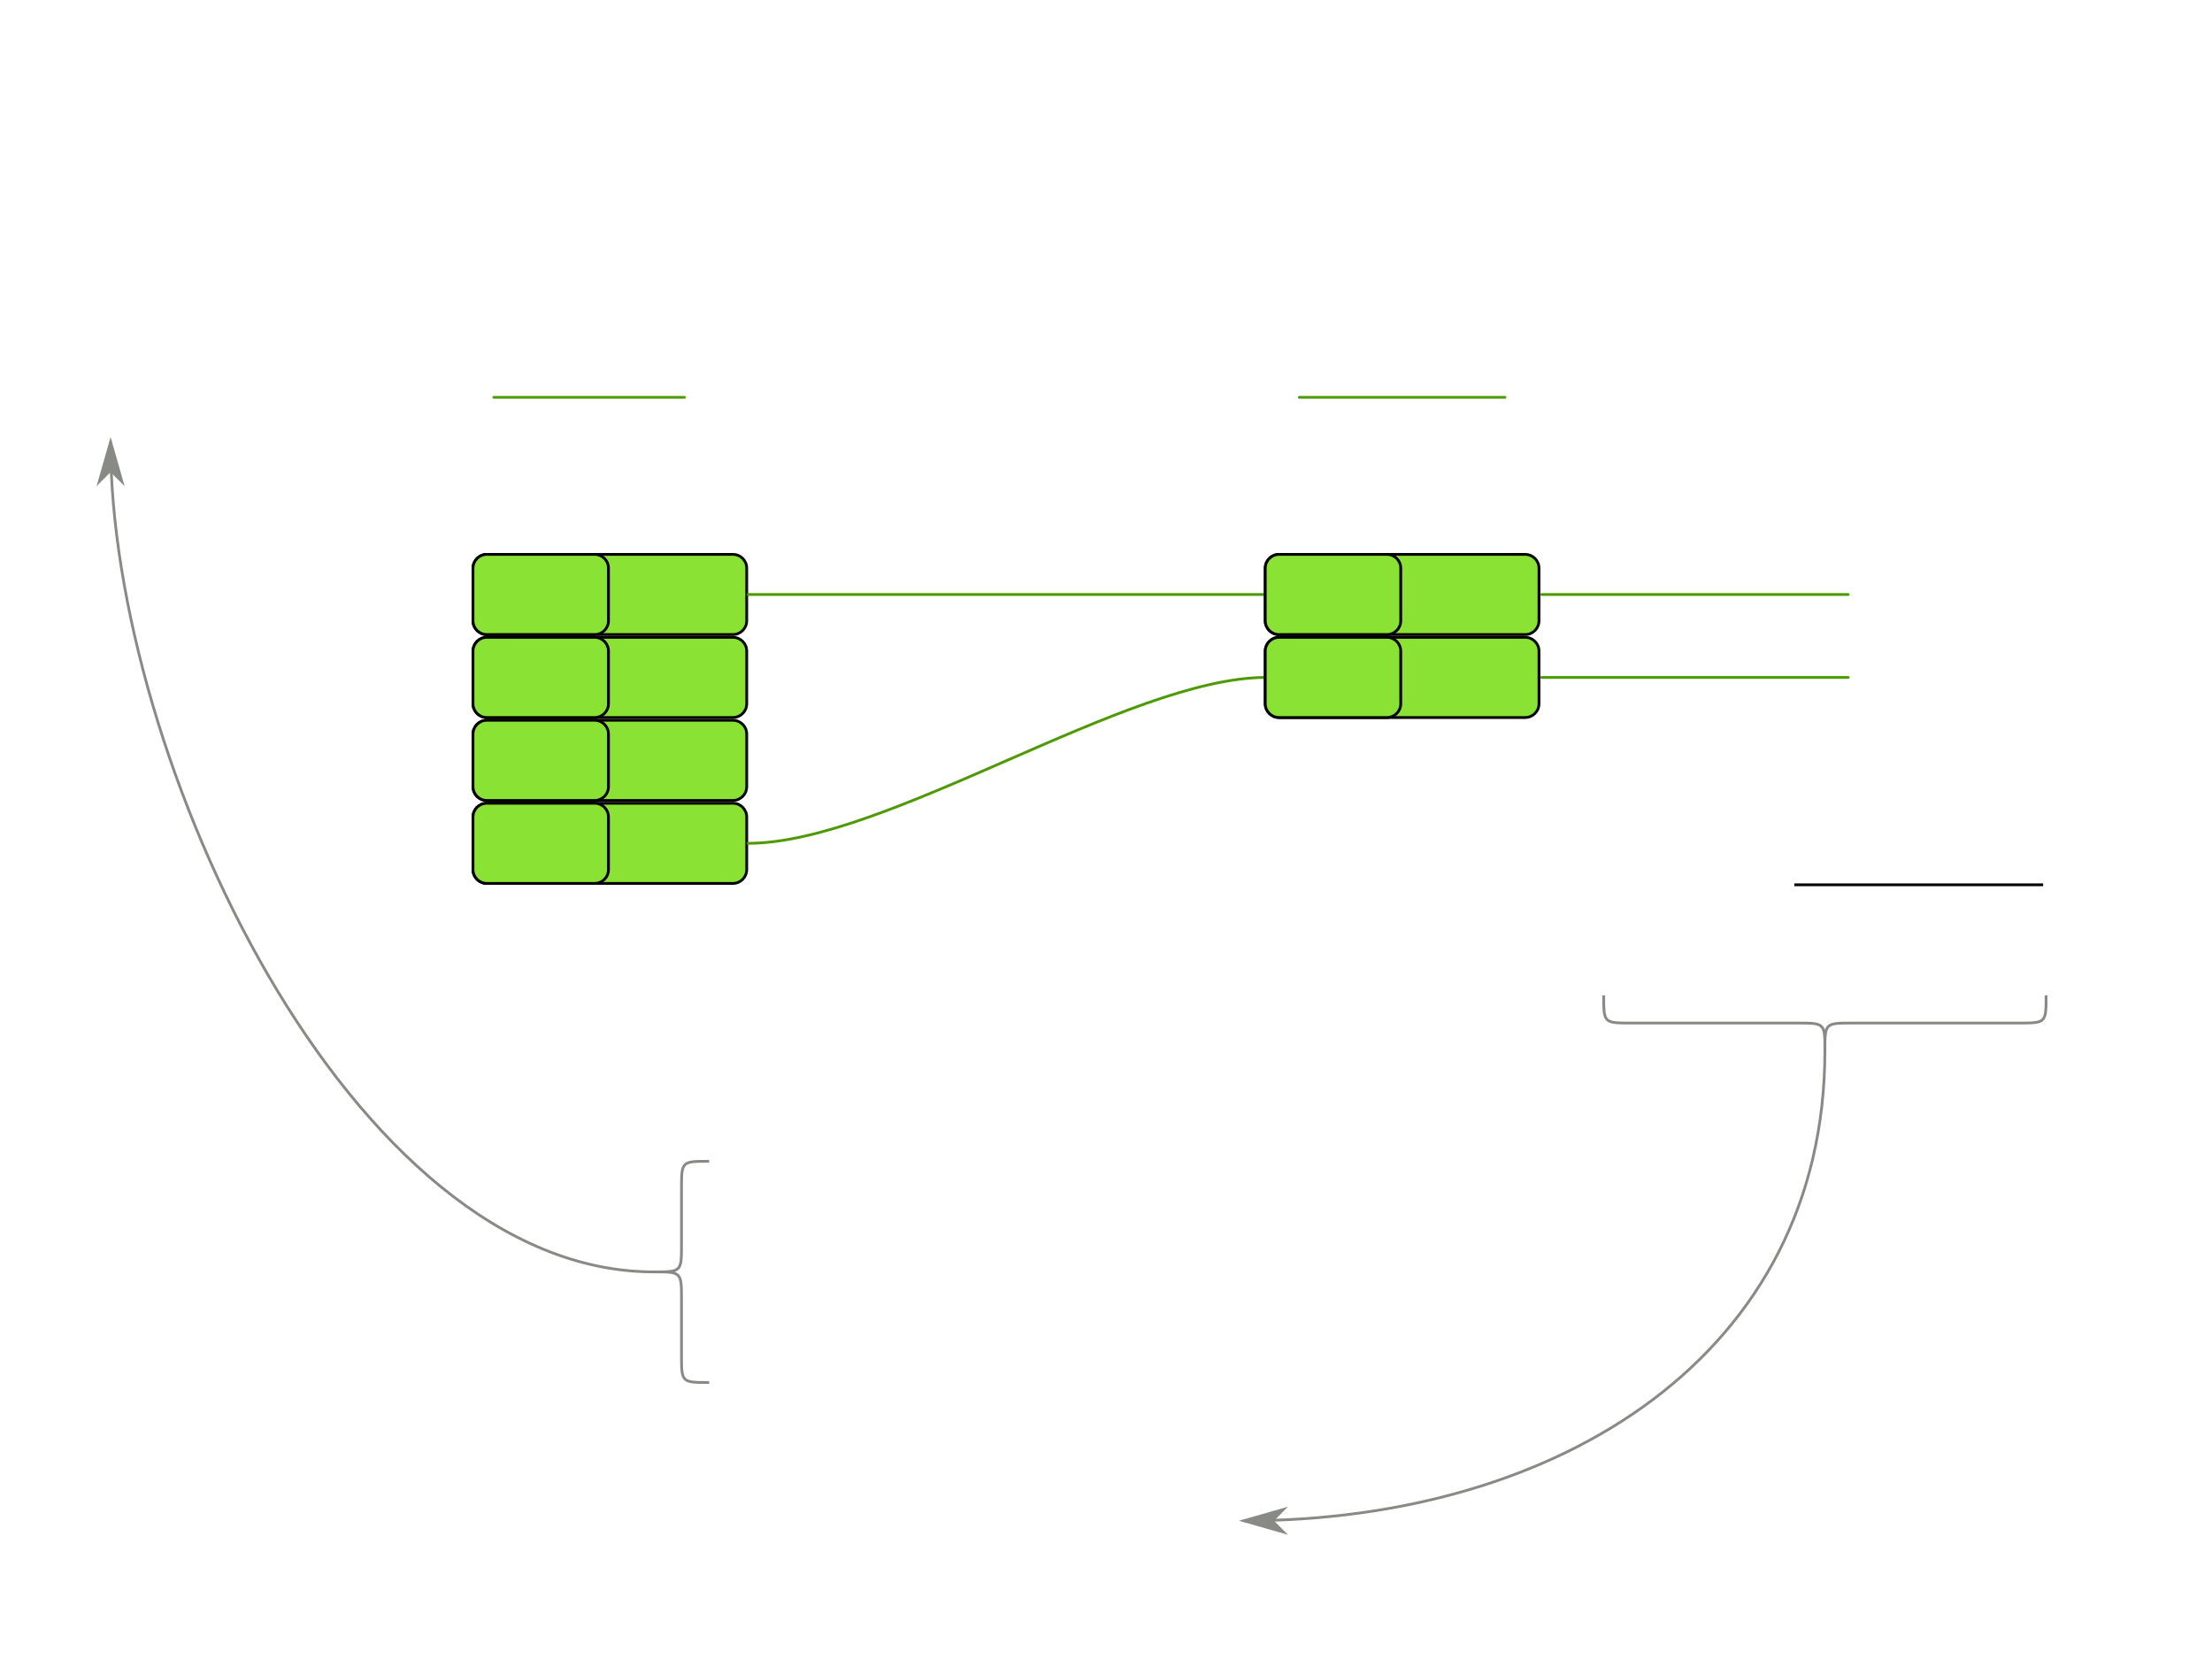
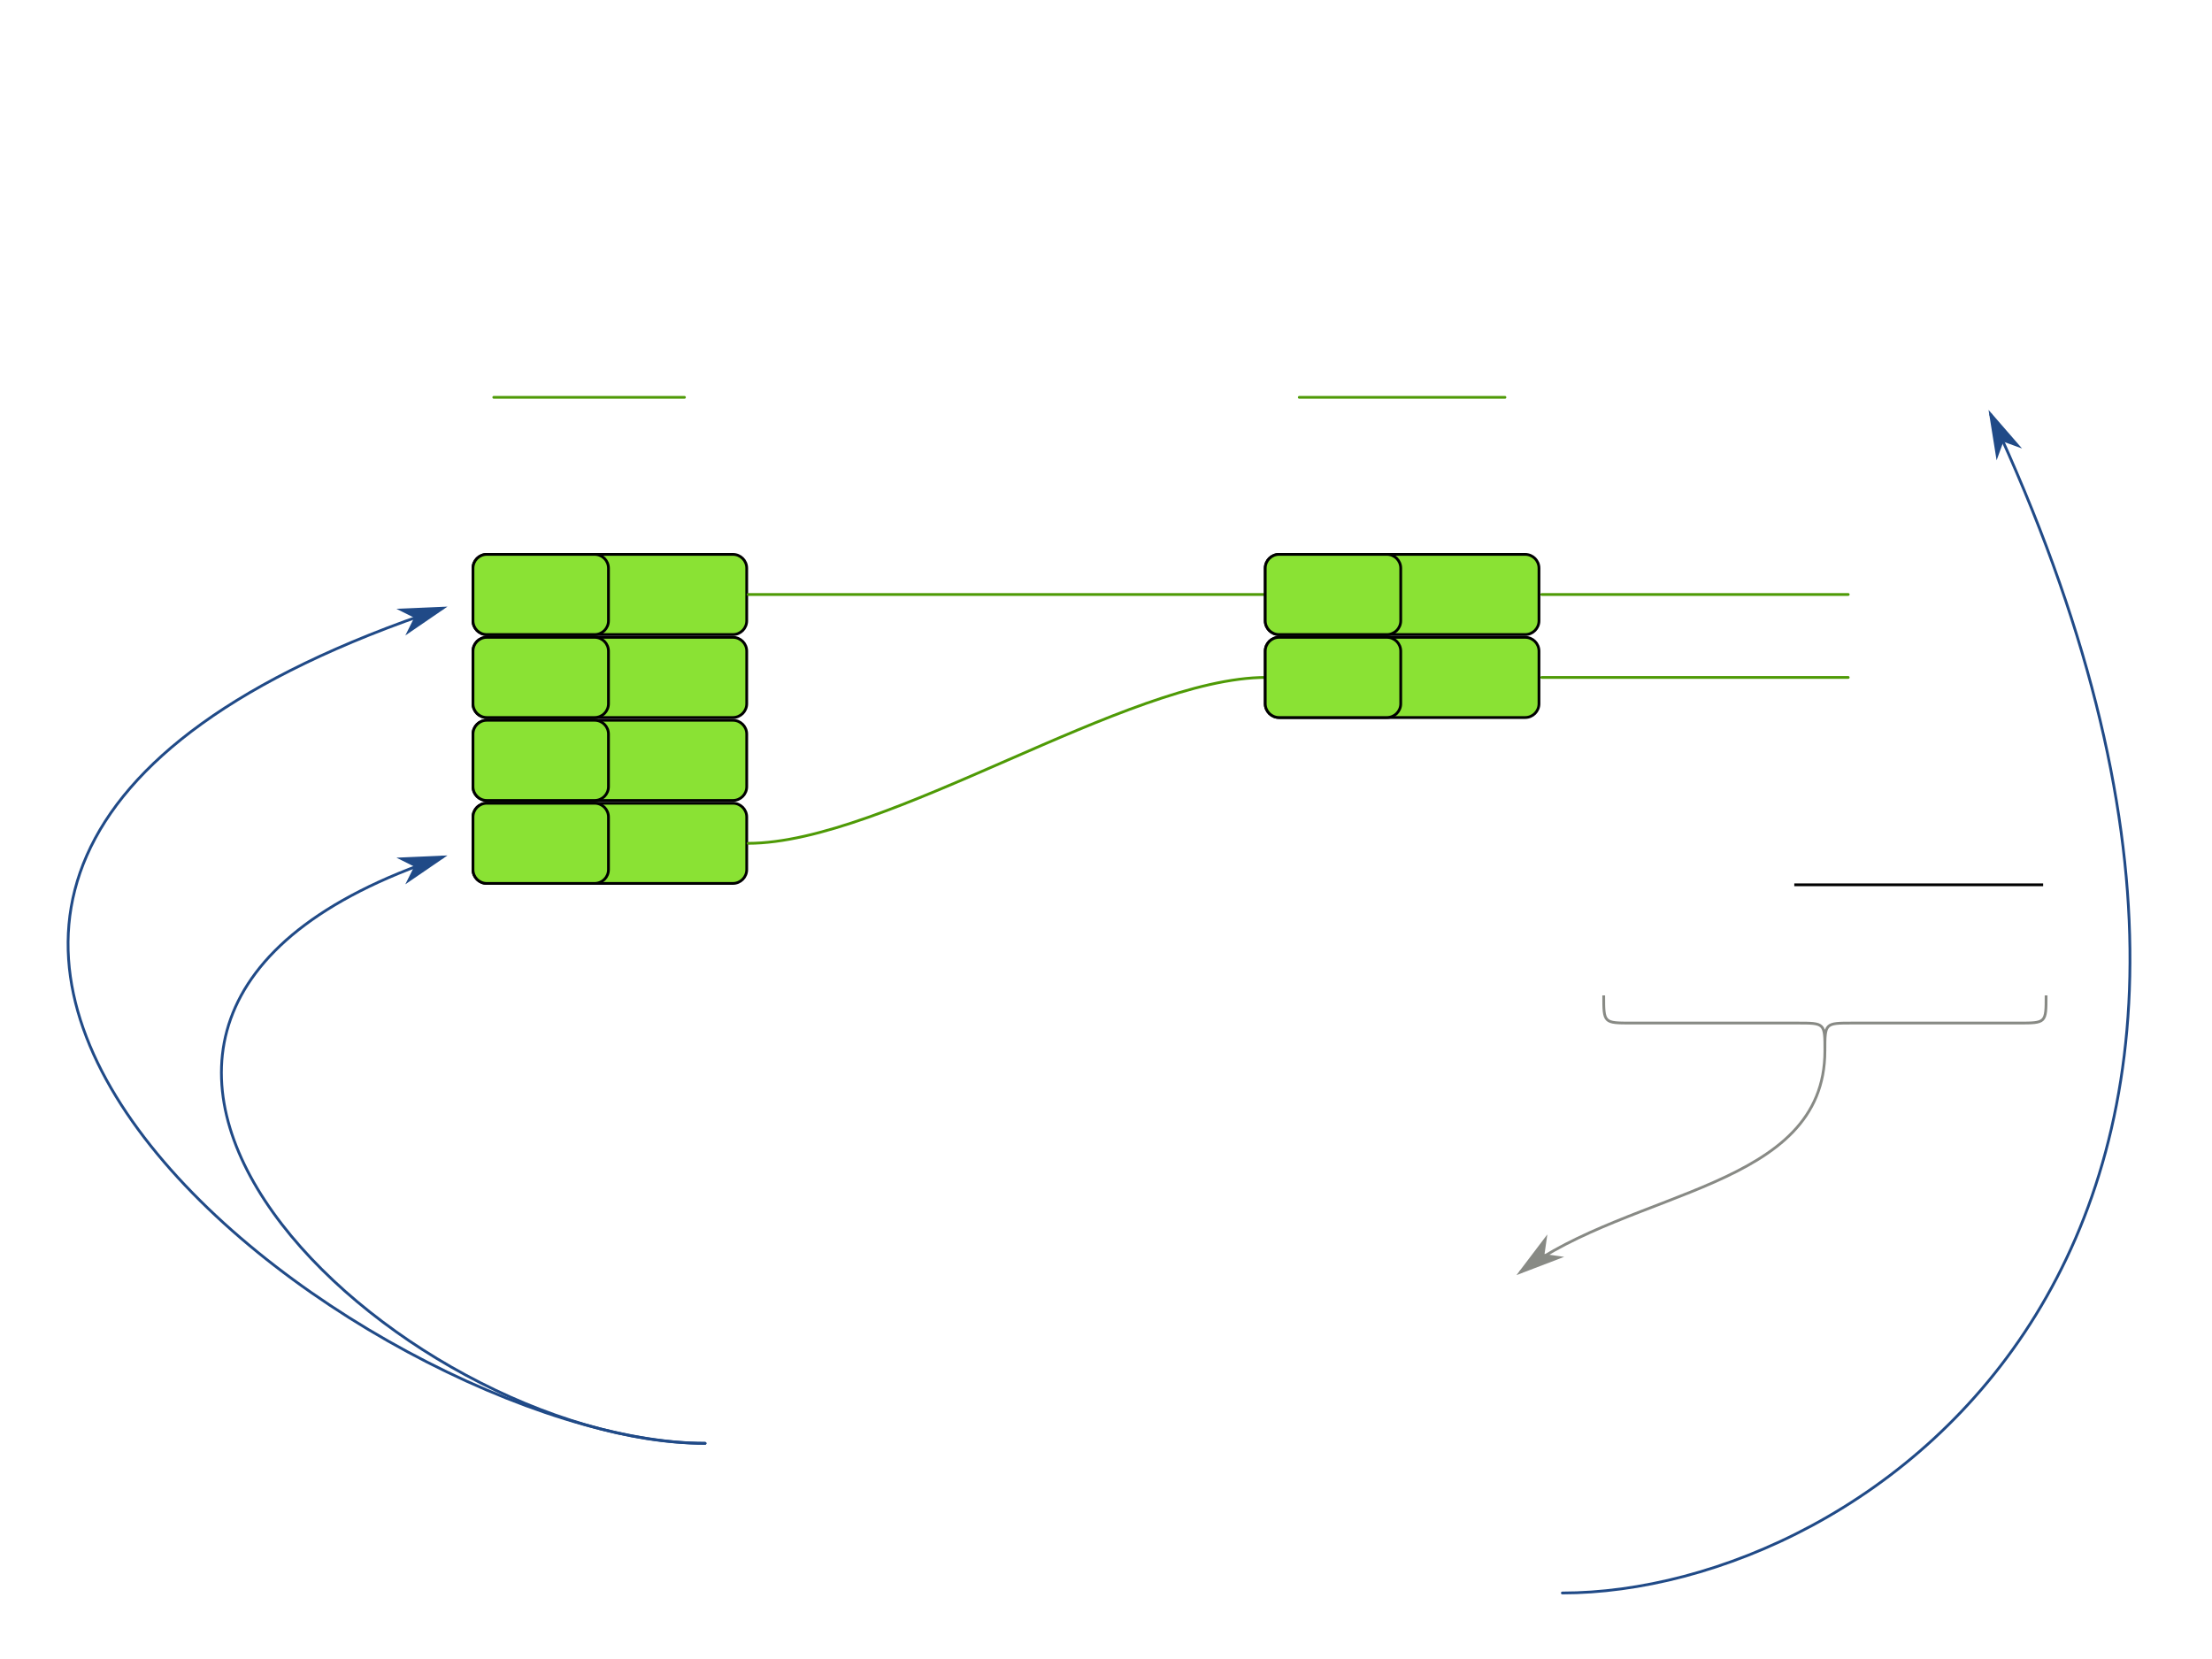
<svg xmlns="http://www.w3.org/2000/svg" width="800" height="600" id="svg2" version="1.1">
  <defs id="defs4">
+     <marker style="overflow:visible" id="marker9261" refX="0" refY="0" orient="auto">
+       <path transform="matrix(0.8,0,0,0.8,10,0)" style="fill:#204a87;fill-opacity:1;fill-rule:evenodd;stroke:#204a87;stroke-width:1pt;stroke-opacity:1" d="M 0,0 5,-5 -12.5,0 5,5 Z" id="path9259" />
+     </marker>
+     <marker orient="auto" refY="0" refX="0" id="marker5037" style="overflow:visible">
+       <path id="path5035" d="M 0,0 5,-5 -12.5,0 5,5 Z" style="fill:#204a87;fill-opacity:1;fill-rule:evenodd;stroke:#204a87;stroke-width:1pt;stroke-opacity:1" transform="matrix(0.8,0,0,0.8,10,0)" />
+     </marker>
    <marker style="overflow:visible" id="marker2097" refX="0.0" refY="0.0" orient="auto">
      <path transform="scale(0.8) translate(12.5,0)" style="fill-rule:evenodd;stroke:#888a85;stroke-width:1pt;stroke-opacity:1;fill:#888a85;fill-opacity:1" d="M 0.0,0.0 L 5.0,-5.0 L -12.5,0.0 L 5.0,5.0 L 0.0,0.0 z " id="path2095" />
    </marker>
    <marker orient="auto" refY="0" refX="0" id="marker1853" style="overflow:visible">
      <path id="path1851" d="M 0,0 5,-5 -12.5,0 5,5 0,0 Z" style="fill:#000000;fill-opacity:1;fill-rule:evenodd;stroke:#000000;stroke-width:1pt;stroke-opacity:1" transform="matrix(0.8,0,0,0.8,10,0)" />
    </marker>
    <marker orient="auto" refY="0.0" refX="0.0" id="marker5265" style="overflow:visible;">
      <path id="path5267" d="M 0.0,0.0 L 5.0,-5.0 L -12.5,0.0 L 5.0,5.0 L 0.0,0.0 z " style="fill-rule:evenodd;stroke:#000000;stroke-width:1pt;stroke-opacity:1;fill:#000000;fill-opacity:1" transform="scale(0.8) rotate(180) translate(12.5,0)" />
    </marker>
    <marker orient="auto" refY="0.0" refX="0.0" id="marker5129" style="overflow:visible;">
      <path id="path5131" d="M 0.0,0.0 L 5.0,-5.0 L -12.5,0.0 L 5.0,5.0 L 0.0,0.0 z " style="fill-rule:evenodd;stroke:#000000;stroke-width:1pt;stroke-opacity:1;fill:#000000;fill-opacity:1" transform="scale(0.8) rotate(180) translate(12.5,0)" />
    </marker>
    <marker orient="auto" refY="0.0" refX="0.0" id="marker4999" style="overflow:visible;">
      <path id="path5001" d="M 0.0,0.0 L 5.0,-5.0 L -12.5,0.0 L 5.0,5.0 L 0.0,0.0 z " style="fill-rule:evenodd;stroke:#555753;stroke-width:1pt;stroke-opacity:1;fill:#555753;fill-opacity:1" transform="scale(0.8) rotate(180) translate(12.5,0)" />
    </marker>
    <marker orient="auto" refY="0.0" refX="0.0" id="marker4875" style="overflow:visible;">
      <path id="path4877" d="M 0.0,0.0 L 5.0,-5.0 L -12.5,0.0 L 5.0,5.0 L 0.0,0.0 z " style="fill-rule:evenodd;stroke:#555753;stroke-width:1pt;stroke-opacity:1;fill:#555753;fill-opacity:1" transform="scale(0.8) rotate(180) translate(12.5,0)" />
    </marker>
    <marker orient="auto" refY="0.0" refX="0.0" id="marker19925" style="overflow:visible;">
      <path id="path19927" d="M 0.0,0.0 L 5.0,-5.0 L -12.5,0.0 L 5.0,5.0 L 0.0,0.0 z " style="fill-rule:evenodd;stroke:#555753;stroke-width:1pt;stroke-opacity:1;fill:#555753;fill-opacity:1" transform="scale(0.8) rotate(180) translate(12.5,0)" />
    </marker>
    <marker orient="auto" refY="0.0" refX="0.0" id="marker17859" style="overflow:visible;">
      <path id="path17861" d="M 0.0,0.0 L 5.0,-5.0 L -12.5,0.0 L 5.0,5.0 L 0.0,0.0 z " style="fill-rule:evenodd;stroke:#555753;stroke-width:1pt;stroke-opacity:1;fill:#555753;fill-opacity:1" transform="scale(0.8) rotate(180) translate(12.5,0)" />
    </marker>
    <marker orient="auto" refY="0.0" refX="0.0" id="marker17771" style="overflow:visible;">
      <path id="path17773" d="M 0.0,0.0 L 5.0,-5.0 L -12.5,0.0 L 5.0,5.0 L 0.0,0.0 z " style="fill-rule:evenodd;stroke:#555753;stroke-width:1pt;stroke-opacity:1;fill:#555753;fill-opacity:1" transform="scale(0.8) rotate(180) translate(12.5,0)" />
    </marker>
    <marker style="overflow:visible;" id="marker11237" refX="0.0" refY="0.0" orient="auto">
      <path transform="scale(0.8) rotate(180) translate(12.5,0)" style="fill-rule:evenodd;stroke:#555753;stroke-width:1pt;stroke-opacity:1;fill:#555753;fill-opacity:1" d="M 0.0,0.0 L 5.0,-5.0 L -12.5,0.0 L 5.0,5.0 L 0.0,0.0 z " id="path11239" />
    </marker>
    <marker style="overflow:visible" id="marker7822" refX="0.0" refY="0.0" orient="auto">
      <path transform="scale(0.8) translate(12.5,0)" style="fill-rule:evenodd;stroke:#ef2929;stroke-width:1pt;stroke-opacity:1;fill:#ef2929;fill-opacity:1" d="M 0.0,0.0 L 5.0,-5.0 L -12.5,0.0 L 5.0,5.0 L 0.0,0.0 z " id="path7824" />
    </marker>
    <marker style="overflow:visible" id="marker5765" refX="0.0" refY="0.0" orient="auto">
      <path transform="scale(0.8) translate(12.5,0)" style="fill-rule:evenodd;stroke:#ef2929;stroke-width:1pt;stroke-opacity:1;fill:#ef2929;fill-opacity:1" d="M 0.0,0.0 L 5.0,-5.0 L -12.5,0.0 L 5.0,5.0 L 0.0,0.0 z " id="path5767" />
    </marker>










    inkscape:perspective
       sodipodi:type="inkscape:persp3d"
       inkscape:vp_x="0 : 526.18109 : 1"
       inkscape:vp_y="0 : 1000 : 0"
       inkscape:vp_z="744.09448 : 526.18109 : 1"
       inkscape:persp3d-origin="372.04724 : 350.78739 : 1"
       id="perspective10" /&gt;
    <marker style="overflow:visible" id="marker7822-2" refX="0" refY="0" orient="auto">
      <path transform="matrix(0.8,0,0,0.8,10,0)" style="fill:#000000;fill-opacity:1;fill-rule:evenodd;stroke:#000000;stroke-width:1pt;stroke-opacity:1" d="M 0,0 5,-5 -12.5,0 5,5 0,0 Z" id="path7824-8" />
    </marker>
    <marker style="overflow:visible" id="marker11237-4" refX="0" refY="0" orient="auto">
      <path transform="matrix(-0.8,0,0,-0.8,-10,0)" style="fill:#555753;fill-opacity:1;fill-rule:evenodd;stroke:#555753;stroke-width:1pt;stroke-opacity:1" d="M 0,0 5,-5 -12.5,0 5,5 0,0 Z" id="path11239-5" />
    </marker>
    <marker orient="auto" refY="0" refX="0" id="marker17771-8" style="overflow:visible">
      <path id="path17773-8" d="M 0,0 5,-5 -12.5,0 5,5 0,0 Z" style="fill:#555753;fill-opacity:1;fill-rule:evenodd;stroke:#555753;stroke-width:1pt;stroke-opacity:1" transform="matrix(-0.8,0,0,-0.8,-10,0)" />
    </marker>
    <marker orient="auto" refY="0" refX="0" id="marker17859-4" style="overflow:visible">
      <path id="path17861-9" d="M 0,0 5,-5 -12.5,0 5,5 0,0 Z" style="fill:#555753;fill-opacity:1;fill-rule:evenodd;stroke:#555753;stroke-width:1pt;stroke-opacity:1" transform="matrix(-0.8,0,0,-0.8,-10,0)" />
    </marker>
    <marker style="overflow:visible" id="marker2097-4" refX="0" refY="0" orient="auto">
      <path transform="matrix(0.8,0,0,0.8,10,0)" style="fill:#888a85;fill-opacity:1;fill-rule:evenodd;stroke:#888a85;stroke-width:1pt;stroke-opacity:1" d="M 0,0 5,-5 -12.5,0 5,5 Z" id="path2095-4" />
    </marker>
-     <marker orient="auto" refY="0" refX="0" id="marker4650" style="overflow:visible">
-       <path id="path4652" d="M 0,0 5,-5 -12.5,0 5,5 Z" style="fill:#888a85;fill-opacity:1;fill-rule:evenodd;stroke:#888a85;stroke-width:1pt;stroke-opacity:1" transform="matrix(0.8,0,0,0.8,10,0)" />
+     <marker style="overflow:visible" id="marker9261-7" refX="0" refY="0" orient="auto">
+       <path transform="matrix(0.8,0,0,0.8,10,0)" style="fill:#204a87;fill-opacity:1;fill-rule:evenodd;stroke:#204a87;stroke-width:1pt;stroke-opacity:1" d="M 0,0 5,-5 -12.5,0 5,5 Z" id="path9259-3" />
+     </marker>
+     <marker orient="auto" refY="0" refX="0" id="marker5037-3" style="overflow:visible">
+       <path id="path5035-8" d="M 0,0 5,-5 -12.5,0 5,5 Z" style="fill:#204a87;fill-opacity:1;fill-rule:evenodd;stroke:#204a87;stroke-width:1pt;stroke-opacity:1" transform="matrix(0.8,0,0,0.8,10,0)" />
+     </marker>
+     <marker orient="auto" refY="0" refX="0" id="marker4907" style="overflow:visible">
+       <path id="path4905" d="M 0,0 5,-5 -12.5,0 5,5 Z" style="fill:#204a87;fill-opacity:1;fill-rule:evenodd;stroke:#204a87;stroke-width:1pt;stroke-opacity:1" transform="matrix(0.8,0,0,0.8,10,0)" />
    </marker>
  </defs>
  <g id="layer1" transform="translate(0,-452.3622)" style="display:inline">
    <g id="g3709" transform="translate(0,20)" />
    <flowRoot xml:space="preserve" id="flowRoot4302" style="font-style:normal;font-variant:normal;font-weight:normal;font-stretch:normal;font-size:37.333px;line-height:0.01%;font-family:Arial;-inkscape-font-specification:Arial;text-align:center;writing-mode:lr-tb;text-anchor:middle;display:inline;fill:#000000;fill-opacity:1;stroke:none" transform="translate(-20,252.3621)">
      <flowRegion id="flowRegion4304" style="font-size:37.333px">
        <rect id="rect4306" width="760" height="90" x="40" y="220" style="font-size:37.333px;text-align:center;text-anchor:middle" />
      </flowRegion>
-       <flowPara id="flowPara3847" style="font-size:37.333px;line-height:1.25">ConstraintStream introduction</flowPara>
+       <flowPara id="flowPara3847" style="font-size:37.333px;line-height:1.25">ConstraintStream: justification</flowPara>
    </flowRoot>
    <flowRoot transform="translate(-20,372.3618)" xml:space="preserve" id="flowRoot4302-6" style="font-style:normal;font-variant:normal;font-weight:normal;font-stretch:normal;font-size:16px;line-height:0.01%;font-family:Arial;-inkscape-font-specification:Arial;text-align:center;writing-mode:lr-tb;text-anchor:middle;display:inline;fill:#000000;fill-opacity:1;stroke:none">
      <flowRegion id="flowRegion4304-7" style="font-size:16px">
        <rect id="rect4306-3" width="740" height="30" x="50" y="150" style="font-size:16px;text-align:center;text-anchor:middle" />
      </flowRegion>
-       <flowPara id="flowPara4308-6" style="font-size:16px;line-height:1.25">A type-safe Java API similar to SQL and Java 8 Streams with incremental calculation and justification.</flowPara>
-     </flowRoot>
-     <flowRoot transform="translate(-63.79883,681.9622)" xml:space="preserve" id="flowRoot744" style="font-style:normal;font-variant:normal;font-weight:normal;font-stretch:normal;font-size:16px;line-height:0.01%;font-family:Arial;-inkscape-font-specification:Arial;text-align:start;writing-mode:lr-tb;text-anchor:start;display:inline;fill:#000000;fill-opacity:1;stroke:none">
-       <flowRegion id="flowRegion738" style="font-size:16px;text-align:start;text-anchor:start">
-         <rect id="rect736" width="523.594" height="198.3" x="330.205" y="152.1" style="font-size:16px;text-align:start;text-anchor:start" />
-       </flowRegion>
-       <flowPara style="font-size:16px;line-height:1.25;text-align:start;text-anchor:start;fill:#8f5902" id="flowPara742">@PlanningSolution</flowPara>
-       <flowPara style="font-size:16px;line-height:1.25;text-align:start;text-anchor:start" id="flowPara746">
-         <flowSpan style="font-weight:bold;fill:#204a87" id="flowSpan768">class</flowSpan> RosterSolution {</flowPara>
-       <flowPara style="font-size:16px;line-height:1.25;text-align:start;text-anchor:start" id="flowPara752">
-         <flowSpan style="fill:#8f5902" id="flowSpan762">@ProblemFactCollectionProperty</flowSpan>
-       </flowPara>
-       <flowPara style="font-size:16px;line-height:1.25;text-align:start;text-anchor:start" id="flowPara778">    List&lt;Employee&gt; <flowSpan style="fill:#5c3566" id="flowSpan772">employeeList</flowSpan>;</flowPara>
-       <flowPara style="font-size:16px;line-height:1.25;text-align:start;text-anchor:start" id="flowPara748">
-         <flowSpan style="fill:#8f5902" id="flowSpan764">@PlanningEntityCollectionProperty</flowSpan>
-       </flowPara>
-       <flowPara style="font-size:16px;line-height:1.25;text-align:start;text-anchor:start" id="flowPara756">    List&lt;<flowSpan style="fill:#4e9a06" id="flowSpan784">Shift</flowSpan>&gt; <flowSpan style="fill:#5c3566" id="flowSpan774">shiftList</flowSpan>;</flowPara>
-       <flowPara style="font-size:16px;line-height:1.25;text-align:start;text-anchor:start" id="flowPara2145"> </flowPara>
-       <flowPara style="font-size:16px;line-height:1.25;text-align:start;text-anchor:start" id="flowPara758">
-         <flowSpan style="fill:#8f5902" id="flowSpan766">@PlanningScore</flowSpan>
-       </flowPara>
-       <flowPara style="font-size:16px;line-height:1.25;text-align:start;text-anchor:start" id="flowPara760">    HardSoftScore <flowSpan style="fill:#5c3566" id="flowSpan776">score</flowSpan>;</flowPara>
-       <flowPara style="font-size:16px;line-height:1.25;text-align:start;text-anchor:start" id="flowPara750">}</flowPara>
-     </flowRoot>
-   </g>
-   <g id="layer3" style="display:inline">
-     <path id="path1847" d="m 40,160 c 0,113.886 86.473,300 196.473,300" style="display:inline;fill:none;stroke:#888a85;stroke-width:1px;stroke-linecap:round;stroke-linejoin:round;stroke-opacity:1;marker-start:url(#marker4650)" />
-     <path id="path1849" d="m 256.473,420 c -10,0 -10,0 -10,10 v 20 c 0,10 0,10 -10,10 10,0 10,0 10,10 v 20 c 0,10 0,10 10,10" style="display:inline;fill:none;stroke:#888a85;stroke-width:1px;stroke-linecap:butt;stroke-linejoin:miter;stroke-opacity:1" />
-     <flowRoot transform="translate(-405.3346,219.8093)" xml:space="preserve" id="flowRoot2193" style="font-style:normal;font-variant:normal;font-weight:normal;font-stretch:normal;font-size:21.333px;line-height:0.01%;font-family:Arial;-inkscape-font-specification:Arial;text-align:end;writing-mode:lr-tb;text-anchor:end;display:inline;fill:#888a85;fill-opacity:1;stroke:none">
-       <flowRegion id="flowRegion2185" style="font-size:21.333px;text-align:end;text-anchor:end;fill:#888a85">
-         <rect id="rect2183" width="171.948" height="83.633" x="330.205" y="152.1" style="font-size:21.333px;text-align:end;text-anchor:end;fill:#888a85" />
-       </flowRegion>
-       <flowPara id="flowPara2191" style="font-size:21.333px;line-height:1.25;text-align:end;text-anchor:end;fill:#888a85">Input</flowPara>
-     </flowRoot>
-     <flowRoot style="font-style:normal;font-variant:normal;font-weight:normal;font-stretch:normal;font-size:21.333px;line-height:0.01%;font-family:Arial;-inkscape-font-specification:Arial;text-align:start;writing-mode:lr-tb;text-anchor:start;display:inline;fill:#000000;fill-opacity:1;stroke:none" id="flowRoot2685" xml:space="preserve" transform="translate(-310.5072,-22.09892)">
+       <flowPara id="flowPara4308-6" style="font-size:16px;line-height:1.25">Unlike SQL and Java 8 Streams, this API supports justifications to explain the aggregated score.</flowPara>
+     </flowRoot>
+     <flowRoot style="font-style:normal;font-variant:normal;font-weight:normal;font-stretch:normal;font-size:21.333px;line-height:0.01%;font-family:Arial;-inkscape-font-specification:Arial;text-align:start;writing-mode:lr-tb;text-anchor:start;display:inline;fill:#000000;fill-opacity:1;stroke:none" id="flowRoot2685" xml:space="preserve" transform="translate(-310.5072,430.2633)">
      <flowRegion style="font-size:21.333px;text-align:start;text-anchor:start" id="flowRegion2681">
        <rect style="font-size:21.333px;text-align:start;text-anchor:start" y="152.1" x="330.205" height="90" width="200" id="rect2679" />
      </flowRegion>
      <flowPara id="flowPara2683" style="font-size:21.333px;line-height:1.25;text-align:start;text-anchor:start">from(<flowSpan style="fill:#4e9a06" id="flowSpan2695">Shift</flowSpan>.class)</flowPara>
    </flowRoot>
-     <g id="g1604" transform="translate(-399.439,-672.3622)" style="display:inline">
+     <g id="g1604" transform="translate(-399.439,-220)" style="display:inline">
      <rect ry="5" rx="5" y="872.862" x="570.5" height="29" width="99" id="rect1594" style="fill:#8ae234;stroke:#000000;stroke-width:1;stroke-linecap:round;stroke-linejoin:round;stroke-miterlimit:4;stroke-dasharray:none" />
      <flowRoot xml:space="preserve" id="flowRoot1602" style="font-style:normal;font-variant:normal;font-weight:normal;font-stretch:normal;font-size:12.875px;line-height:0.01%;font-family:Arial;-inkscape-font-specification:Arial;text-align:center;writing-mode:lr-tb;text-anchor:middle;fill:#ce5c00;fill-opacity:1;stroke:none" transform="matrix(1.656899,0,0,1.656899,168.6056,755.6704)">
        <flowRegion id="flowRegion1598" style="font-size:12.875px;fill:#ce5c00">
          <rect id="rect1596" width="30.177" height="18.106" x="272.433" y="71.339" style="font-size:12.875px;fill:#ce5c00" />
        </flowRegion>
        <flowPara style="font-size:12.875px;line-height:1.25;fill:#ce5c00" id="flowPara1600">Ann</flowPara>
      </flowRoot>
    </g>
-     <g style="display:inline" transform="translate(-459.439,-672.3622)" id="g1616">
+     <g style="display:inline" transform="translate(-459.439,-220)" id="g1616">
      <rect style="fill:#8ae234;stroke:#000000;stroke-width:1;stroke-linecap:round;stroke-linejoin:round;stroke-miterlimit:4;stroke-dasharray:none" id="rect1606" width="49" height="29" x="630.5" y="872.862" rx="5" ry="5" />
      <flowRoot transform="matrix(1.656899,0,0,1.656899,169.6059,754.1611)" style="font-style:normal;font-variant:normal;font-weight:normal;font-stretch:normal;font-size:12.875px;line-height:0.01%;font-family:Arial;-inkscape-font-specification:Arial;text-align:center;writing-mode:lr-tb;text-anchor:middle;fill:#000000;fill-opacity:1;stroke:none" id="flowRoot1614" xml:space="preserve">
        <flowRegion style="font-size:12.875px" id="flowRegion1610">
          <rect style="font-size:12.875px" y="72.124" x="278.167" height="17.321" width="29.875" id="rect1608" />
        </flowRegion>
        <flowPara id="flowPara1612" style="font-size:12.875px;line-height:1.25">1feb</flowPara>
      </flowRoot>
    </g>
-     <flowRoot transform="translate(-144.5917,-2.73261)" xml:space="preserve" id="flowRoot1684" style="font-style:normal;font-variant:normal;font-weight:normal;font-stretch:normal;font-size:21.333px;line-height:0.01%;font-family:Arial;-inkscape-font-specification:Arial;text-align:center;writing-mode:lr-tb;text-anchor:middle;display:inline;fill:#000000;fill-opacity:1;stroke:none">
+     <flowRoot transform="translate(-144.5917,449.6296)" xml:space="preserve" id="flowRoot1684" style="font-style:normal;font-variant:normal;font-weight:normal;font-stretch:normal;font-size:21.333px;line-height:0.01%;font-family:Arial;-inkscape-font-specification:Arial;text-align:center;writing-mode:lr-tb;text-anchor:middle;display:inline;fill:#000000;fill-opacity:1;stroke:none">
      <flowRegion id="flowRegion1680" style="font-size:21.333px">
        <rect id="rect1678" width="240.31" height="30" x="244.695" y="167.732" style="font-size:21.333px;text-align:center;text-anchor:middle" />
      </flowRegion>
      <flowPara id="flowPara1682" style="font-size:21.333px;line-height:1.25">Uni&lt;<flowSpan style="fill:#4e9a06" id="flowSpan2177">Shift</flowSpan>&gt;</flowPara>
    </flowRoot>
-     <g style="display:inline" transform="translate(-399.439,-642.3622)" id="g1899">
+     <g style="display:inline" transform="translate(-399.439,-190)" id="g1899">
      <rect style="fill:#8ae234;stroke:#000000;stroke-width:1;stroke-linecap:round;stroke-linejoin:round;stroke-miterlimit:4;stroke-dasharray:none" id="rect1889" width="99" height="29" x="570.5" y="872.862" rx="5" ry="5" />
      <flowRoot transform="matrix(1.656899,0,0,1.656899,168.6056,755.6704)" style="font-style:normal;font-variant:normal;font-weight:normal;font-stretch:normal;font-size:12.875px;line-height:0.01%;font-family:Arial;-inkscape-font-specification:Arial;text-align:center;writing-mode:lr-tb;text-anchor:middle;fill:#ce5c00;fill-opacity:1;stroke:none" id="flowRoot1897" xml:space="preserve">
        <flowRegion style="font-size:12.875px;fill:#ce5c00" id="flowRegion1893">
          <rect style="font-size:12.875px;fill:#ce5c00" y="71.339" x="272.433" height="18.106" width="30.177" id="rect1891" />
        </flowRegion>
        <flowPara id="flowPara1895" style="font-size:12.875px;line-height:1.25;fill:#ce5c00">Beth</flowPara>
      </flowRoot>
    </g>
-     <g id="g1911" transform="translate(-459.439,-642.3622)" style="display:inline">
+     <g id="g1911" transform="translate(-459.439,-190)" style="display:inline">
      <rect ry="5" rx="5" y="872.862" x="630.5" height="29" width="49" id="rect1901" style="fill:#8ae234;stroke:#000000;stroke-width:1;stroke-linecap:round;stroke-linejoin:round;stroke-miterlimit:4;stroke-dasharray:none" />
      <flowRoot xml:space="preserve" id="flowRoot1909" style="font-style:normal;font-variant:normal;font-weight:normal;font-stretch:normal;font-size:12.875px;line-height:0.01%;font-family:Arial;-inkscape-font-specification:Arial;text-align:center;writing-mode:lr-tb;text-anchor:middle;fill:#000000;fill-opacity:1;stroke:none" transform="matrix(1.656899,0,0,1.656899,169.6059,754.1611)">
        <flowRegion id="flowRegion1905" style="font-size:12.875px">
          <rect id="rect1903" width="29.875" height="17.321" x="278.167" y="72.124" style="font-size:12.875px" />
        </flowRegion>
        <flowPara style="font-size:12.875px;line-height:1.25" id="flowPara1907">2feb</flowPara>
      </flowRoot>
    </g>
-     <g id="g1923" transform="translate(-399.439,-612.3622)" style="display:inline">
+     <g id="g1923" transform="translate(-399.439,-160)" style="display:inline">
      <rect ry="5" rx="5" y="872.862" x="570.5" height="29" width="99" id="rect1913" style="fill:#8ae234;stroke:#000000;stroke-width:1;stroke-linecap:round;stroke-linejoin:round;stroke-miterlimit:4;stroke-dasharray:none" />
      <flowRoot xml:space="preserve" id="flowRoot1921" style="font-style:normal;font-variant:normal;font-weight:normal;font-stretch:normal;font-size:12.875px;line-height:0.01%;font-family:Arial;-inkscape-font-specification:Arial;text-align:center;writing-mode:lr-tb;text-anchor:middle;fill:#ce5c00;fill-opacity:1;stroke:none" transform="matrix(1.656899,0,0,1.656899,168.6056,755.6704)">
        <flowRegion id="flowRegion1917" style="font-size:12.875px;fill:#ce5c00">
          <rect id="rect1915" width="30.177" height="18.106" x="272.433" y="71.339" style="font-size:12.875px;fill:#ce5c00" />
        </flowRegion>
        <flowPara style="font-size:12.875px;line-height:1.25;fill:#ce5c00" id="flowPara1919">Beth</flowPara>
      </flowRoot>
    </g>
-     <g style="display:inline" transform="translate(-459.439,-612.3622)" id="g1935">
+     <g style="display:inline" transform="translate(-459.439,-160)" id="g1935">
      <rect style="fill:#8ae234;stroke:#000000;stroke-width:1;stroke-linecap:round;stroke-linejoin:round;stroke-miterlimit:4;stroke-dasharray:none" id="rect1925" width="49" height="29" x="630.5" y="872.862" rx="5" ry="5" />
      <flowRoot transform="matrix(1.656899,0,0,1.656899,169.6059,754.1611)" style="font-style:normal;font-variant:normal;font-weight:normal;font-stretch:normal;font-size:12.875px;line-height:0.01%;font-family:Arial;-inkscape-font-specification:Arial;text-align:center;writing-mode:lr-tb;text-anchor:middle;fill:#000000;fill-opacity:1;stroke:none" id="flowRoot1933" xml:space="preserve">
        <flowRegion style="font-size:12.875px" id="flowRegion1929">
          <rect style="font-size:12.875px" y="72.124" x="278.167" height="17.321" width="29.875" id="rect1927" />
        </flowRegion>
        <flowPara id="flowPara1931" style="font-size:12.875px;line-height:1.25">3feb</flowPara>
      </flowRoot>
    </g>
-     <g style="display:inline" transform="translate(-399.439,-582.3622)" id="g1947">
+     <g style="display:inline" transform="translate(-399.439,-130)" id="g1947">
      <rect style="fill:#8ae234;stroke:#000000;stroke-width:1;stroke-linecap:round;stroke-linejoin:round;stroke-miterlimit:4;stroke-dasharray:none" id="rect1937" width="99" height="29" x="570.5" y="872.862" rx="5" ry="5" />
      <flowRoot transform="matrix(1.656899,0,0,1.656899,168.6056,755.6704)" style="font-style:normal;font-variant:normal;font-weight:normal;font-stretch:normal;font-size:12.875px;line-height:0.01%;font-family:Arial;-inkscape-font-specification:Arial;text-align:center;writing-mode:lr-tb;text-anchor:middle;fill:#ce5c00;fill-opacity:1;stroke:none" id="flowRoot1945" xml:space="preserve">
        <flowRegion style="font-size:12.875px;fill:#ce5c00" id="flowRegion1941">
          <rect style="font-size:12.875px;fill:#ce5c00" y="71.339" x="272.433" height="18.106" width="30.177" id="rect1939" />
        </flowRegion>
        <flowPara id="flowPara1943" style="font-size:12.875px;line-height:1.25;fill:#ce5c00">Ann</flowPara>
      </flowRoot>
    </g>
-     <g id="g1959" transform="translate(-459.439,-582.3622)" style="display:inline">
+     <g id="g1959" transform="translate(-459.439,-130)" style="display:inline">
      <rect ry="5" rx="5" y="872.862" x="630.5" height="29" width="49" id="rect1949" style="fill:#8ae234;stroke:#000000;stroke-width:1;stroke-linecap:round;stroke-linejoin:round;stroke-miterlimit:4;stroke-dasharray:none" />
      <flowRoot xml:space="preserve" id="flowRoot1957" style="font-style:normal;font-variant:normal;font-weight:normal;font-stretch:normal;font-size:12.875px;line-height:0.01%;font-family:Arial;-inkscape-font-specification:Arial;text-align:center;writing-mode:lr-tb;text-anchor:middle;fill:#000000;fill-opacity:1;stroke:none" transform="matrix(1.656899,0,0,1.656899,169.6059,754.1611)">
        <flowRegion id="flowRegion1953" style="font-size:12.875px">
          <rect id="rect1951" width="29.875" height="17.321" x="278.167" y="72.124" style="font-size:12.875px" />
        </flowRegion>
        <flowPara style="font-size:12.875px;line-height:1.25" id="flowPara1955">4feb</flowPara>
      </flowRoot>
    </g>
-   </g>
-   <g id="layer2" style="display:inline">
-     <path style="display:inline;fill:none;stroke:#4e9a06;stroke-width:1px;stroke-linecap:round;stroke-linejoin:round;stroke-opacity:1" d="M 270.561,215 H 457.885" id="path2596" />
-     <path id="path2604" d="m 270.561,305 c 50,0 137.325,-60 187.325,-60" style="display:inline;fill:none;stroke:#4e9a06;stroke-width:1px;stroke-linecap:round;stroke-linejoin:round;stroke-opacity:1" />
-     <g style="display:inline" transform="translate(-112.9048,-672.3622)" id="g1223">
+     <path style="display:inline;fill:none;stroke:#4e9a06;stroke-width:1px;stroke-linecap:round;stroke-linejoin:round;stroke-opacity:1" d="M 270.561,667.362 H 457.885" id="path2596" />
+     <path id="path2604" d="m 270.561,757.362 c 50,0 137.325,-60 187.325,-60" style="display:inline;fill:none;stroke:#4e9a06;stroke-width:1px;stroke-linecap:round;stroke-linejoin:round;stroke-opacity:1" />
+     <g style="display:inline" transform="translate(-112.9048,-220)" id="g1223">
      <rect style="fill:#8ae234;stroke:#000000;stroke-width:1;stroke-linecap:round;stroke-linejoin:round;stroke-miterlimit:4;stroke-dasharray:none" id="rect1213" width="99" height="29" x="570.5" y="872.862" rx="5" ry="5" />
      <flowRoot transform="matrix(1.656899,0,0,1.656899,168.6056,755.6704)" style="font-style:normal;font-variant:normal;font-weight:normal;font-stretch:normal;font-size:12.875px;line-height:0.01%;font-family:Arial;-inkscape-font-specification:Arial;text-align:center;writing-mode:lr-tb;text-anchor:middle;fill:#ce5c00;fill-opacity:1;stroke:none" id="flowRoot1221" xml:space="preserve">
        <flowRegion style="font-size:12.875px;fill:#ce5c00" id="flowRegion1217">
          <rect style="font-size:12.875px;fill:#ce5c00" y="71.339" x="272.433" height="18.106" width="30.177" id="rect1215" />
        </flowRegion>
        <flowPara id="flowPara1219" style="font-size:12.875px;line-height:1.25;fill:#ce5c00">Ann</flowPara>
      </flowRoot>
    </g>
-     <g id="g1235" transform="translate(-172.9048,-672.3622)" style="display:inline">
+     <g id="g1235" transform="translate(-172.9048,-220)" style="display:inline">
      <rect ry="5" rx="5" y="872.862" x="630.5" height="29" width="49" id="rect1225" style="fill:#8ae234;stroke:#000000;stroke-width:1;stroke-linecap:round;stroke-linejoin:round;stroke-miterlimit:4;stroke-dasharray:none" />
      <flowRoot xml:space="preserve" id="flowRoot1233" style="font-style:normal;font-variant:normal;font-weight:normal;font-stretch:normal;font-size:12.875px;line-height:0.01%;font-family:Arial;-inkscape-font-specification:Arial;text-align:center;writing-mode:lr-tb;text-anchor:middle;fill:#000000;fill-opacity:1;stroke:none" transform="matrix(1.656899,0,0,1.656899,169.6059,754.1611)">
        <flowRegion id="flowRegion1229" style="font-size:12.875px">
          <rect id="rect1227" width="29.875" height="17.321" x="278.167" y="72.124" style="font-size:12.875px" />
        </flowRegion>
        <flowPara style="font-size:12.875px;line-height:1.25" id="flowPara1231">1feb</flowPara>
      </flowRoot>
    </g>
-     <flowRoot style="font-style:normal;font-variant:normal;font-weight:normal;font-stretch:normal;font-size:21.333px;line-height:0.01%;font-family:Arial;-inkscape-font-specification:Arial;text-align:center;writing-mode:lr-tb;text-anchor:middle;display:inline;fill:#000000;fill-opacity:1;stroke:none" id="flowRoot1243" xml:space="preserve" transform="translate(141.9426,-2.732619)">
+     <flowRoot style="font-style:normal;font-variant:normal;font-weight:normal;font-stretch:normal;font-size:21.333px;line-height:0.01%;font-family:Arial;-inkscape-font-specification:Arial;text-align:center;writing-mode:lr-tb;text-anchor:middle;display:inline;fill:#000000;fill-opacity:1;stroke:none" id="flowRoot1243" xml:space="preserve" transform="translate(141.9426,449.6296)">
      <flowRegion style="font-size:21.333px" id="flowRegion1239">
        <rect style="font-size:21.333px;text-align:center;text-anchor:middle" y="167.732" x="244.695" height="30" width="240.31" id="rect1237" />
      </flowRegion>
      <flowPara style="font-size:21.333px;line-height:1.25" id="flowPara1241">Uni&lt;<flowSpan style="fill:#4e9a06" id="flowSpan2179">Shift</flowSpan>&gt;</flowPara>
    </flowRoot>
-     <g id="g1303" transform="translate(-112.9048,-642.3621)" style="display:inline">
+     <g id="g1303" transform="translate(-112.9048,-190)" style="display:inline">
      <rect ry="5" rx="5" y="872.862" x="570.5" height="29" width="99" id="rect1293" style="fill:#8ae234;stroke:#000000;stroke-width:1;stroke-linecap:round;stroke-linejoin:round;stroke-miterlimit:4;stroke-dasharray:none" />
      <flowRoot xml:space="preserve" id="flowRoot1301" style="font-style:normal;font-variant:normal;font-weight:normal;font-stretch:normal;font-size:12.875px;line-height:0.01%;font-family:Arial;-inkscape-font-specification:Arial;text-align:center;writing-mode:lr-tb;text-anchor:middle;fill:#ce5c00;fill-opacity:1;stroke:none" transform="matrix(1.656899,0,0,1.656899,168.6056,755.6704)">
        <flowRegion id="flowRegion1297" style="font-size:12.875px;fill:#ce5c00">
          <rect id="rect1295" width="30.177" height="18.106" x="272.433" y="71.339" style="font-size:12.875px;fill:#ce5c00" />
        </flowRegion>
        <flowPara style="font-size:12.875px;line-height:1.25;fill:#ce5c00" id="flowPara1299">Ann</flowPara>
      </flowRoot>
    </g>
-     <g style="display:inline" transform="translate(-172.9048,-642.3621)" id="g1315">
+     <g style="display:inline" transform="translate(-172.9048,-190)" id="g1315">
      <rect style="fill:#8ae234;stroke:#000000;stroke-width:1;stroke-linecap:round;stroke-linejoin:round;stroke-miterlimit:4;stroke-dasharray:none" id="rect1305" width="49" height="29" x="630.5" y="872.862" rx="5" ry="5" />
      <flowRoot transform="matrix(1.656899,0,0,1.656899,169.6059,754.1611)" style="font-style:normal;font-variant:normal;font-weight:normal;font-stretch:normal;font-size:12.875px;line-height:0.01%;font-family:Arial;-inkscape-font-specification:Arial;text-align:center;writing-mode:lr-tb;text-anchor:middle;fill:#000000;fill-opacity:1;stroke:none" id="flowRoot1313" xml:space="preserve">
        <flowRegion style="font-size:12.875px" id="flowRegion1309">
          <rect style="font-size:12.875px" y="72.124" x="278.167" height="17.321" width="29.875" id="rect1307" />
        </flowRegion>
        <flowPara id="flowPara1311" style="font-size:12.875px;line-height:1.25">4feb</flowPara>
      </flowRoot>
    </g>
-     <flowRoot style="font-style:normal;font-variant:normal;font-weight:normal;font-stretch:normal;font-size:21.333px;line-height:0.01%;font-family:Arial;-inkscape-font-specification:Arial;text-align:start;writing-mode:lr-tb;text-anchor:start;display:inline;fill:#000000;fill-opacity:1;stroke:none" id="flowRoot2749" xml:space="preserve" transform="translate(-77.15286,-22.09371)">
+     <flowRoot style="font-style:normal;font-variant:normal;font-weight:normal;font-stretch:normal;font-size:21.333px;line-height:0.01%;font-family:Arial;-inkscape-font-specification:Arial;text-align:start;writing-mode:lr-tb;text-anchor:start;display:inline;fill:#000000;fill-opacity:1;stroke:none" id="flowRoot2749" xml:space="preserve" transform="translate(-77.15286,430.2685)">
      <flowRegion style="font-size:21.333px;text-align:start;text-anchor:start" id="flowRegion2745">
        <rect style="font-size:21.333px;text-align:start;text-anchor:start" y="152.1" x="330.205" height="99.999" width="361.948" id="rect2743" />
      </flowRegion>
      <flowPara style="font-size:21.333px;line-height:1.25;text-align:start;text-anchor:start" id="flowPara1203">.filter(<flowSpan id="flowSpan999" style="font-size:16px;line-height:1.25;text-align:start;text-anchor:start">
          <flowSpan style="fill:#4e9a06" id="flowSpan3660">Shift</flowSpan>::isEmployeeAnn</flowSpan>)</flowPara>
    </flowRoot>
-     <path id="path396" d="m 178.577,143.701 h 68.968" style="display:inline;fill:none;stroke:#4e9a06;stroke-width:1px;stroke-linecap:round;stroke-linejoin:round;stroke-opacity:1" />
-   </g>
-   <g id="layer5" style="display:inline">
-     <flowRoot transform="translate(217.6413,-35.42705)" xml:space="preserve" id="flowRoot324" style="font-style:normal;font-variant:normal;font-weight:normal;font-stretch:normal;font-size:21.333px;line-height:0.01%;font-family:Arial;-inkscape-font-specification:Arial;text-align:start;writing-mode:lr-tb;text-anchor:start;display:inline;fill:#000000;fill-opacity:1;stroke:none">
+     <path id="path396" d="m 178.577,596.063 h 68.968" style="display:inline;fill:none;stroke:#4e9a06;stroke-width:1px;stroke-linecap:round;stroke-linejoin:round;stroke-opacity:1" />
+     <flowRoot transform="translate(217.6413,416.9351)" xml:space="preserve" id="flowRoot324" style="font-style:normal;font-variant:normal;font-weight:normal;font-stretch:normal;font-size:21.333px;line-height:0.01%;font-family:Arial;-inkscape-font-specification:Arial;text-align:start;writing-mode:lr-tb;text-anchor:start;display:inline;fill:#000000;fill-opacity:1;stroke:none">
      <flowRegion id="flowRegion320" style="font-size:21.333px;text-align:start;text-anchor:start">
        <rect id="rect318" width="303.896" height="149.999" x="330.205" y="152.1" style="font-size:21.333px;text-align:start;text-anchor:start" />
      </flowRegion>
      <flowPara style="font-size:16px;line-height:1.25;text-align:start;text-anchor:start" id="flowPara328">
-         <flowSpan id="flowSpan384" style="font-size:21.333px;line-height:1.25;text-align:start;text-anchor:start">.penalize(</flowSpan>"Don't assign Ann",</flowPara>
+         <flowSpan id="flowSpan384" style="font-size:21.333px;line-height:1.25;text-align:start;text-anchor:start">.penalize(</flowSpan>
+         <flowSpan style="fill:#ce5c00" id="flowSpan11183">"Don't assign Ann"</flowSpan>,</flowPara>
      <flowPara style="font-size:21.333px;line-height:1.25;text-align:start;text-anchor:start" id="flowPara330">
        <flowSpan style="font-size:16px" id="flowSpan332">    ONE_SOFT</flowSpan>)</flowPara>
    </flowRoot>
-     <path id="path352" d="m 469.903,143.701 h 74.384" style="display:inline;fill:none;stroke:#4e9a06;stroke-width:1px;stroke-linecap:round;stroke-linejoin:round;stroke-opacity:1" />
-     <flowRoot transform="matrix(1.656899,0,0,1.656899,141.5273,81.79892)" style="font-style:normal;font-variant:normal;font-weight:normal;font-stretch:normal;font-size:12.875px;line-height:0.01%;font-family:Arial;-inkscape-font-specification:Arial;text-align:end;writing-mode:lr-tb;text-anchor:end;display:inline;fill:#000000;fill-opacity:1;stroke:none" id="flowRoot638" xml:space="preserve">
+     <path id="path352" d="m 469.903,596.063 h 74.384" style="display:inline;fill:none;stroke:#4e9a06;stroke-width:1px;stroke-linecap:round;stroke-linejoin:round;stroke-opacity:1" />
+     <flowRoot transform="matrix(1.656899,0,0,1.656899,141.5273,534.1611)" style="font-style:normal;font-variant:normal;font-weight:normal;font-stretch:normal;font-size:12.875px;line-height:0.01%;font-family:Arial;-inkscape-font-specification:Arial;text-align:end;writing-mode:lr-tb;text-anchor:end;display:inline;fill:#000000;fill-opacity:1;stroke:none" id="flowRoot638" xml:space="preserve">
      <flowRegion style="font-size:12.875px;text-align:end;text-anchor:end" id="flowRegion634">
        <rect style="font-size:12.875px;text-align:end;text-anchor:end" y="72.124" x="278.167" height="23.356" width="74.809" id="rect632" />
      </flowRegion>
      <flowPara id="flowPara636" style="font-size:12.875px;line-height:1.25;text-align:end;text-anchor:end">-1soft</flowPara>
    </flowRoot>
-     <flowRoot xml:space="preserve" id="flowRoot646" style="font-style:normal;font-variant:normal;font-weight:normal;font-stretch:normal;font-size:12.875px;line-height:0.01%;font-family:Arial;-inkscape-font-specification:Arial;text-align:end;writing-mode:lr-tb;text-anchor:end;display:inline;fill:#000000;fill-opacity:1;stroke:none" transform="matrix(1.656899,0,0,1.656899,141.5273,111.799)">
+     <flowRoot xml:space="preserve" id="flowRoot646" style="font-style:normal;font-variant:normal;font-weight:normal;font-stretch:normal;font-size:12.875px;line-height:0.01%;font-family:Arial;-inkscape-font-specification:Arial;text-align:end;writing-mode:lr-tb;text-anchor:end;display:inline;fill:#000000;fill-opacity:1;stroke:none" transform="matrix(1.656899,0,0,1.656899,141.5273,564.1612)">
      <flowRegion id="flowRegion642" style="font-size:12.875px;text-align:end;text-anchor:end">
        <rect id="rect640" width="74.809" height="23.356" x="278.167" y="72.124" style="font-size:12.875px;text-align:end;text-anchor:end" />
      </flowRegion>
      <flowPara style="font-size:12.875px;line-height:1.25;text-align:end;text-anchor:end" id="flowPara644">-1soft</flowPara>
    </flowRoot>
-     <flowRoot transform="matrix(1.656899,0,0,1.656899,141.5273,206.721)" style="font-style:normal;font-variant:normal;font-weight:normal;font-stretch:normal;font-size:12.875px;line-height:0.01%;font-family:Arial;-inkscape-font-specification:Arial;text-align:end;writing-mode:lr-tb;text-anchor:end;display:inline;fill:#000000;fill-opacity:1;stroke:none" id="flowRoot672" xml:space="preserve">
+     <flowRoot transform="matrix(1.656899,0,0,1.656899,141.5273,659.0832)" style="font-style:normal;font-variant:normal;font-weight:normal;font-stretch:normal;font-size:12.875px;line-height:0.01%;font-family:Arial;-inkscape-font-specification:Arial;text-align:end;writing-mode:lr-tb;text-anchor:end;display:inline;fill:#000000;fill-opacity:1;stroke:none" id="flowRoot672" xml:space="preserve">
      <flowRegion style="font-size:12.875px;text-align:end;text-anchor:end" id="flowRegion668">
        <rect style="font-size:12.875px;text-align:end;text-anchor:end" y="72.124" x="278.167" height="23.356" width="74.809" id="rect666" />
      </flowRegion>
      <flowPara id="flowPara670" style="font-size:12.875px;line-height:1.25;text-align:end;text-anchor:end">-2soft</flowPara>
    </flowRoot>
-     <path style="display:inline;fill:none;stroke:#000000;stroke-width:1px;stroke-linecap:butt;stroke-linejoin:miter;stroke-opacity:1" d="m 648.927,320 h 90" id="path674" />
-     <flowRoot xml:space="preserve" id="flowRoot682" style="font-style:normal;font-variant:normal;font-weight:normal;font-stretch:normal;font-size:12.875px;line-height:0.01%;font-family:Arial;-inkscape-font-specification:Arial;text-align:start;writing-mode:lr-tb;text-anchor:start;display:inline;fill:#000000;fill-opacity:1;stroke:none" transform="matrix(1.656899,0,0,1.656899,192.9919,177.6583)">
+     <path style="display:inline;fill:none;stroke:#000000;stroke-width:1px;stroke-linecap:butt;stroke-linejoin:miter;stroke-opacity:1" d="m 648.927,772.362 h 90" id="path674" />
+     <flowRoot xml:space="preserve" id="flowRoot682" style="font-style:normal;font-variant:normal;font-weight:normal;font-stretch:normal;font-size:12.875px;line-height:0.01%;font-family:Arial;-inkscape-font-specification:Arial;text-align:start;writing-mode:lr-tb;text-anchor:start;display:inline;fill:#000000;fill-opacity:1;stroke:none" transform="matrix(1.656899,0,0,1.656899,192.9919,630.0205)">
      <flowRegion id="flowRegion678" style="font-size:12.875px;text-align:start;text-anchor:start">
        <rect id="rect676" width="74.809" height="23.356" x="278.167" y="72.124" style="font-size:12.875px;text-align:start;text-anchor:start" />
      </flowRegion>
      <flowPara style="font-size:12.875px;line-height:1.25;text-align:start;text-anchor:start" id="flowPara680">+</flowPara>
    </flowRoot>
-     <flowRoot xml:space="preserve" id="flowRoot690" style="font-style:normal;font-variant:normal;font-weight:normal;font-stretch:normal;font-size:12.875px;line-height:0.01%;font-family:Arial;-inkscape-font-specification:Arial;text-align:start;writing-mode:lr-tb;text-anchor:start;display:inline;fill:#000000;fill-opacity:1;stroke:none" transform="matrix(1.656899,0,0,1.656899,121.5268,206.721)">
+     <flowRoot xml:space="preserve" id="flowRoot690" style="font-style:normal;font-variant:normal;font-weight:normal;font-stretch:normal;font-size:12.875px;line-height:0.01%;font-family:Arial;-inkscape-font-specification:Arial;text-align:start;writing-mode:lr-tb;text-anchor:start;display:inline;fill:#000000;fill-opacity:1;stroke:none" transform="matrix(1.656899,0,0,1.656899,121.5268,659.0832)">
      <flowRegion id="flowRegion686" style="font-size:12.875px;text-align:start;text-anchor:start">
        <rect id="rect684" width="74.809" height="23.356" x="278.167" y="72.124" style="font-size:12.875px;text-align:start;text-anchor:start" />
      </flowRegion>
      <flowPara style="font-size:12.875px;line-height:1.25;text-align:start;text-anchor:start" id="flowPara688">Score</flowPara>
    </flowRoot>
-     <path style="display:inline;fill:none;stroke:#4e9a06;stroke-width:1px;stroke-linecap:round;stroke-linejoin:round;stroke-opacity:1" d="M 557.602,215 H 668.437" id="path788" />
-     <path id="path790" d="M 557.602,245 H 668.437" style="display:inline;fill:none;stroke:#4e9a06;stroke-width:1px;stroke-linecap:round;stroke-linejoin:round;stroke-opacity:1" />
-     <path style="display:inline;fill:none;stroke:#888a85;stroke-width:1px;stroke-linecap:round;stroke-linejoin:round;stroke-opacity:1;marker-start:url(#marker2097-4)" d="m 450,550 c 113.886,0 210,-60 210,-170" id="path792" />
+     <path style="display:inline;fill:none;stroke:#4e9a06;stroke-width:1px;stroke-linecap:round;stroke-linejoin:round;stroke-opacity:1" d="M 557.602,667.362 H 668.437" id="path788" />
+     <path id="path790" d="M 557.602,697.362 H 668.437" style="display:inline;fill:none;stroke:#4e9a06;stroke-width:1px;stroke-linecap:round;stroke-linejoin:round;stroke-opacity:1" />
+   </g>
+   <g id="layer3" style="display:inline">
+     <flowRoot transform="translate(-310.5072,217.9006)" xml:space="preserve" id="flowRoot3957" style="font-style:normal;font-variant:normal;font-weight:normal;font-stretch:normal;font-size:21.333px;line-height:0.01%;font-family:Arial;-inkscape-font-specification:Arial;text-align:start;writing-mode:lr-tb;text-anchor:start;display:inline;fill:#000000;fill-opacity:1;stroke:none">
+       <flowRegion id="flowRegion3951" style="font-size:21.333px;text-align:start;text-anchor:start">
+         <rect id="rect3949" width="740" height="130" x="340.507" y="252.099" style="font-size:21.333px;text-align:start;text-anchor:start" />
+       </flowRegion>
+       <flowPara style="font-weight:bold;font-size:32px;line-height:1.25;text-align:center;text-anchor:middle" id="flowPara3977">Why is the score -2soft?</flowPara>
+       <flowPara style="font-weight:normal;font-size:21.333px;line-height:1.25;text-align:center;text-anchor:middle" id="flowPara5165">Planning entities <flowSpan style="fill:#4e9a06" id="flowSpan11211">1feb</flowSpan> &amp; <flowSpan style="fill:#4e9a06" id="flowSpan11213">4feb</flowSpan>
+       </flowPara>
+       <flowPara style="font-weight:normal;font-size:21.333px;line-height:1.25;text-align:center;text-anchor:middle" id="flowPara5167">each trigger</flowPara>
+       <flowPara style="font-weight:normal;font-size:21.333px;line-height:1.25;text-align:center;text-anchor:middle" id="flowPara9218">the constraint <flowSpan style="fill:#ce5c00" id="flowSpan9213">"Don't assign Ann"</flowSpan>.</flowPara>
+     </flowRoot>
+     <path style="display:inline;fill:none;stroke:#888a85;stroke-width:1px;stroke-linecap:round;stroke-linejoin:round;stroke-opacity:1;marker-start:url(#marker2097-4)" d="m 550,460 c 40,-30 110,-30 110,-80" id="path792" />
    <path style="display:inline;fill:none;stroke:#888a85;stroke-width:1px;stroke-linecap:butt;stroke-linejoin:miter;stroke-opacity:1" d="m 580,360 c 0,10 0,10 10,10 h 60 c 10,0 10,0 10,10 0,-10 0,-10 10,-10 h 60 c 10,0 10,0 10,-10" id="path794" />
-     <flowRoot style="font-style:normal;font-variant:normal;font-weight:normal;font-stretch:normal;font-size:21.333px;line-height:0.01%;font-family:Arial;-inkscape-font-specification:Arial;text-align:start;writing-mode:lr-tb;text-anchor:start;display:inline;fill:#888a85;fill-opacity:1;stroke:none" id="flowRoot2207" xml:space="preserve" transform="translate(287.3418,343.9187)">
-       <flowRegion style="font-size:21.333px;text-align:start;text-anchor:start;fill:#888a85" id="flowRegion2203">
-         <rect style="font-size:21.333px;text-align:start;text-anchor:start;fill:#888a85" y="152.1" x="330.205" height="83.633" width="171.948" id="rect2201" />
-       </flowRegion>
-       <flowPara style="font-size:21.333px;line-height:1.25;text-align:start;text-anchor:start;fill:#888a85" id="flowPara2205">Output</flowPara>
-     </flowRoot>
+     <path id="path3994" d="m 160,310 c -180,60 -15,212 95,212" style="display:inline;fill:none;stroke:#204a87;stroke-width:1px;stroke-linecap:round;stroke-linejoin:round;stroke-opacity:1;marker-start:url(#marker4907)" />
+     <path style="display:inline;fill:none;stroke:#204a87;stroke-width:1px;stroke-linecap:round;stroke-linejoin:round;stroke-opacity:1;marker-start:url(#marker5037-3)" d="m 160,220 c -300,100 -25,302 95,302" id="path3996" />
+     <path style="display:inline;fill:none;stroke:#204a87;stroke-width:1px;stroke-linecap:round;stroke-linejoin:round;stroke-opacity:1;marker-start:url(#marker9261-7)" d="M 720,150 C 860,450 675.039,576.124 565.039,576.124" id="path9257" />
  </g>
</svg>
